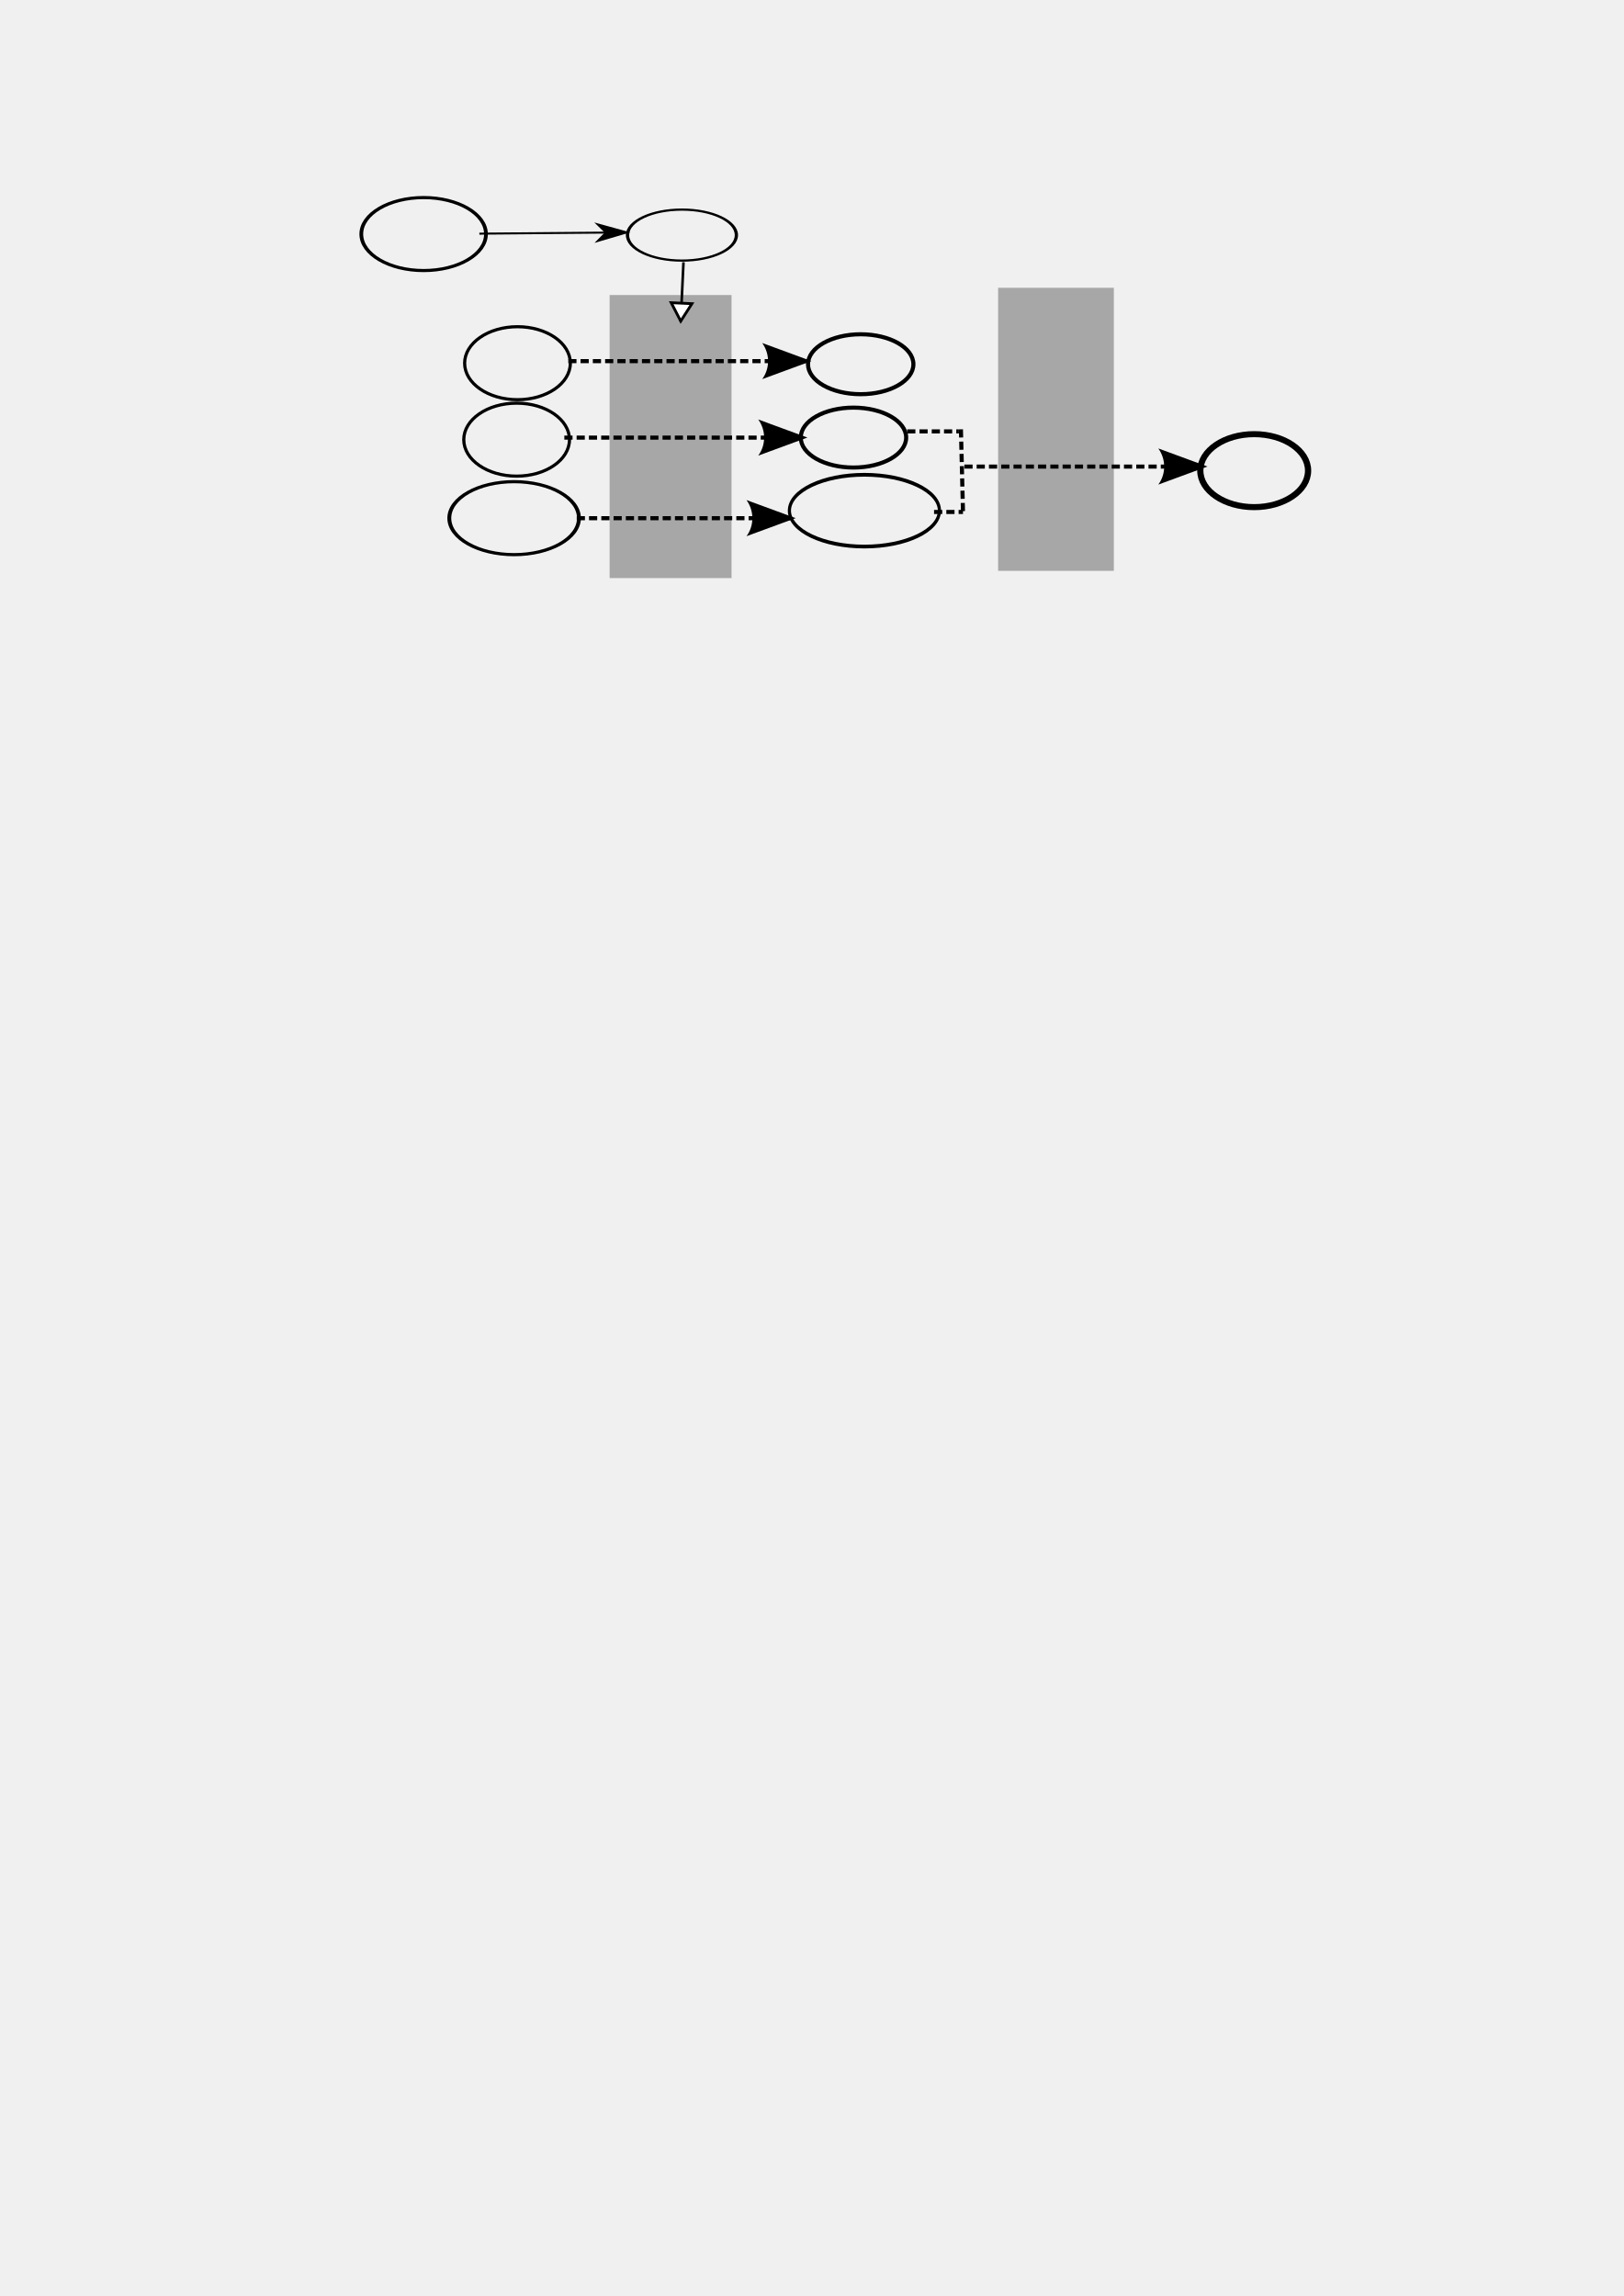
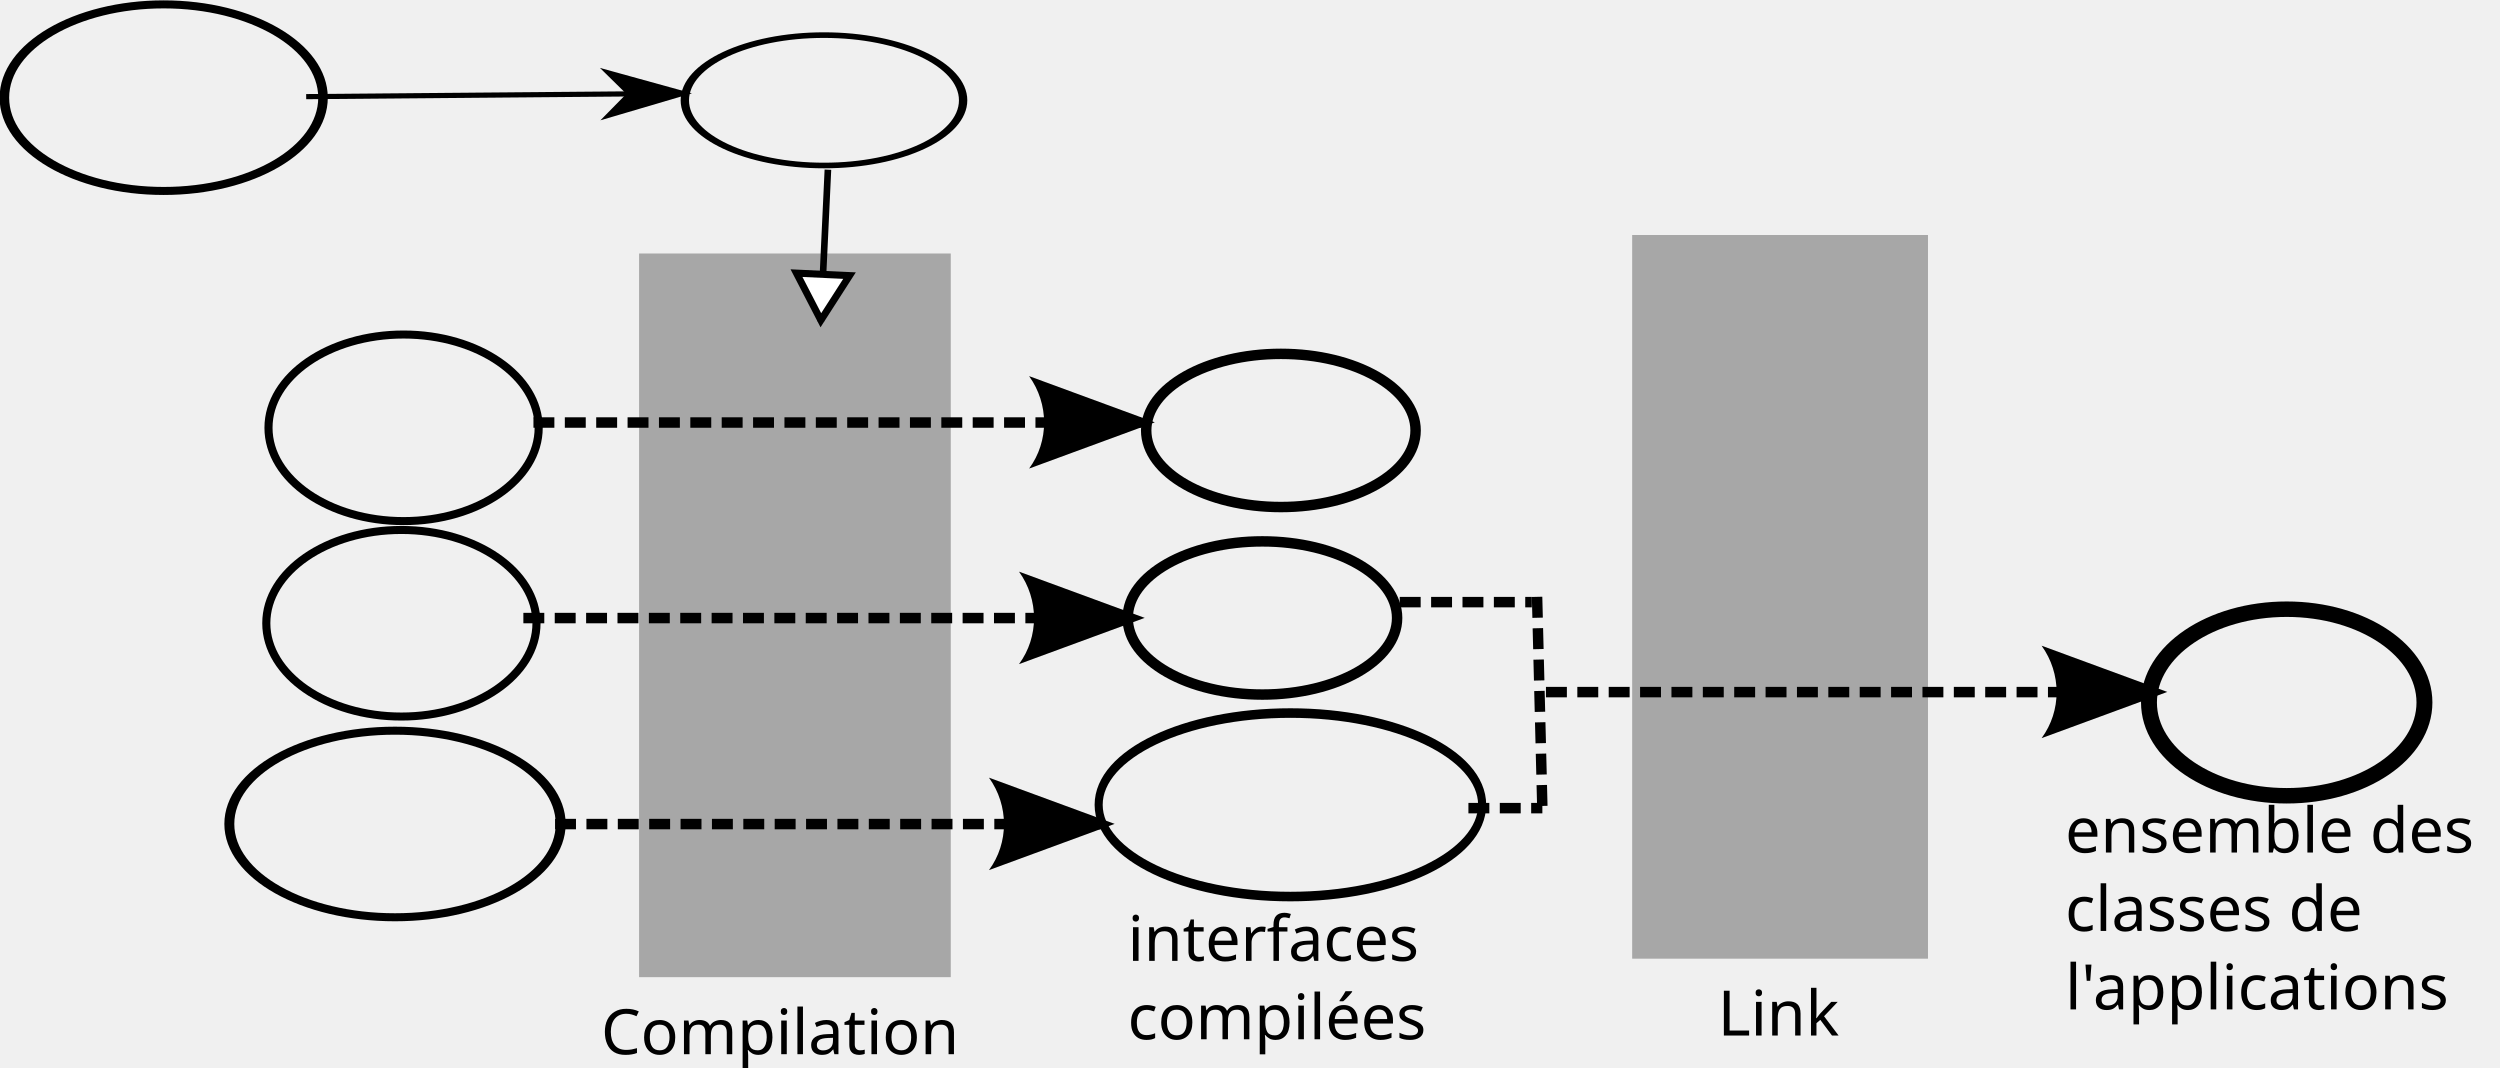
- <svg xmlns="http://www.w3.org/2000/svg" width="210mm" height="297mm" id="svg2" version="1.1">
+ <svg xmlns="http://www.w3.org/2000/svg" width="478.088" height="204.1" id="svg2" version="1.1">
  <defs id="defs4">
-     <marker orient="auto" refY="0.0" refX="0.0" id="StopL" style="overflow:visible">
-       <path id="path4380" d="M 0.0,5.65 L 0.0,-5.65" style="fill:none;fill-opacity:0.75;fill-rule:evenodd;stroke:#000000;stroke-width:1.0pt" transform="scale(0.8)" />
+     <marker orient="auto" refY="0" refX="0" id="StopL" style="overflow:visible">
+       <path id="path4380" d="M 0,5.65 0,-5.65" style="fill:none;stroke:#000000;stroke-width:1pt" transform="scale(0.8,0.8)" />
    </marker>
-     <marker style="overflow:visible" id="DistanceStart" refX="0.0" refY="0.0" orient="auto">
+     <marker style="overflow:visible" id="DistanceStart" refX="0" refY="0" orient="auto">
      <g id="g2300">
-         <path style="fill:none;stroke:#ffffff;stroke-width:1.15;stroke-linecap:square" d="M 0,0 L 2,0" id="path2306" />
-         <path style="fill:#000000;fill-rule:evenodd;stroke:none" d="M 0,0 L 13,4 L 9,0 13,-4 L 0,0 z " id="path2302" />
-         <path style="fill:none;stroke:#000000;stroke-width:1;stroke-linecap:square" d="M 0,-4 L 0,40" id="path2304" />
+         <path style="fill:none;stroke:#ffffff;stroke-width:1.15;stroke-linecap:square" d="M 0,0 2,0" id="path2306" />
+         <path style="fill:#000000;fill-rule:evenodd;stroke:none" d="M 0,0 13,4 9,0 13,-4 0,0 z" id="path2302" />
+         <path style="fill:none;stroke:#000000;stroke-width:1;stroke-linecap:square" d="M 0,-4 0,40" id="path2304" />
      </g>
    </marker>
-     <marker orient="auto" refY="0.0" refX="0.0" id="EmptyTriangleOutL" style="overflow:visible">
-       <path id="path4371" d="M 5.77,0.0 L -2.88,5.0 L -2.88,-5.0 L 5.77,0.0 z " style="fill-rule:evenodd;fill:#FFFFFF;stroke:#000000;stroke-width:1.0pt" transform="scale(0.8) translate(-6,0)" />
+     <marker orient="auto" refY="0" refX="0" id="EmptyTriangleOutL" style="overflow:visible">
+       <path id="path4371" d="m 5.77,0 -8.65,5 0,-10 8.65,5 z" style="fill:#ffffff;fill-rule:evenodd;stroke:#000000;stroke-width:1pt" transform="matrix(0.8,0,0,0.8,-4.8,0)" />
    </marker>
-     <marker orient="auto" refY="0.0" refX="0.0" id="Arrow1Lend" style="overflow:visible;">
-       <path id="path4214" d="M 0.0,0.0 L 5.0,-5.0 L -12.5,0.0 L 5.0,5.0 L 0.0,0.0 z " style="fill-rule:evenodd;stroke:#000000;stroke-width:1.0pt;" transform="scale(0.8) rotate(180) translate(12.5,0)" />
+     <marker orient="auto" refY="0" refX="0" id="Arrow1Lend" style="overflow:visible">
+       <path id="path4214" d="M 0,0 5,-5 -12.5,0 5,5 0,0 z" style="fill-rule:evenodd;stroke:#000000;stroke-width:1pt" transform="matrix(-0.8,0,0,-0.8,-10,0)" />
    </marker>
-     <marker orient="auto" refY="0.0" refX="0.0" id="Arrow2Lend" style="overflow:visible;">
-       <path id="path4232" style="fill-rule:evenodd;stroke-width:0.625;stroke-linejoin:round;" d="M 8.719,4.034 L -2.207,0.016 L 8.719,-4.002 C 6.973,-1.63 6.983,1.616 8.719,4.034 z " transform="scale(1.1) rotate(180) translate(1,0)" />
+     <marker orient="auto" refY="0" refX="0" id="Arrow2Lend" style="overflow:visible">
+       <path id="path4232" style="fill-rule:evenodd;stroke-width:0.625;stroke-linejoin:round" d="M 8.719,4.034 -2.207,0.016 8.719,-4.002 c -1.745,2.372 -1.735,5.617 -6e-7,8.035 z" transform="matrix(-1.1,0,0,-1.1,-1.1,0)" />
    </marker>
-     <marker orient="auto" refY="0.0" refX="0.0" id="Arrow2Mend" style="overflow:visible;">
-       <path id="path4238" style="fill-rule:evenodd;stroke-width:0.625;stroke-linejoin:round;" d="M 8.719,4.034 L -2.207,0.016 L 8.719,-4.002 C 6.973,-1.63 6.983,1.616 8.719,4.034 z " transform="scale(0.6) rotate(180) translate(0,0)" />
+     <marker orient="auto" refY="0" refX="0" id="Arrow2Mend" style="overflow:visible">
+       <path id="path4238" style="fill-rule:evenodd;stroke-width:0.625;stroke-linejoin:round" d="M 8.719,4.034 -2.207,0.016 8.719,-4.002 c -1.745,2.372 -1.735,5.617 -6e-7,8.035 z" transform="scale(-0.6,-0.6)" />
    </marker>
    <marker orient="auto" refY="0" refX="0" id="Arrow2Lend-9" style="overflow:visible">
      <path id="path4232-2" style="fill-rule:evenodd;stroke-width:0.625;stroke-linejoin:round" d="M 8.719,4.034 -2.207,0.016 8.719,-4.002 c -1.745,2.372 -1.735,5.617 -6e-7,8.035 z" transform="matrix(-1.1,0,0,-1.1,-1.1,0)" />
    </marker>
    <marker orient="auto" refY="0" refX="0" id="Arrow2Lend-3" style="overflow:visible">
      <path id="path4232-1" style="fill-rule:evenodd;stroke-width:0.625;stroke-linejoin:round" d="M 8.719,4.034 -2.207,0.016 8.719,-4.002 c -1.745,2.372 -1.735,5.617 -6e-7,8.035 z" transform="matrix(-1.1,0,0,-1.1,-1.1,0)" />
    </marker>
    <marker orient="auto" refY="0" refX="0" id="Arrow2Lend-96" style="overflow:visible">
      <path id="path4232-0" style="fill-rule:evenodd;stroke-width:0.625;stroke-linejoin:round" d="M 8.719,4.034 -2.207,0.016 8.719,-4.002 c -1.745,2.372 -1.735,5.617 -6e-7,8.035 z" transform="matrix(-1.1,0,0,-1.1,-1.1,0)" />
    </marker>
  </defs>
-   <g id="layer1">
+   <g id="layer1" transform="translate(-175.7767,-95.75787)">
    <flowRoot xml:space="preserve" id="flowRoot2985" style="font-size:12px;font-style:normal;font-weight:normal;line-height:125%;letter-spacing:0px;word-spacing:0px;fill:#000000;fill-opacity:1;stroke:none;font-family:Sans" transform="translate(24.24366,10.10153)">
      <flowRegion id="flowRegion2987">
        <rect id="rect2989" width="34.345" height="20.203" x="167.685" y="96.758" />
      </flowRegion>
      <flowPara id="flowPara2991">.java</flowPara>
    </flowRoot>
    <flowRoot xml:space="preserve" id="flowRoot2993" style="font-size:12px;font-style:normal;font-weight:normal;line-height:125%;letter-spacing:0px;word-spacing:0px;fill:#000000;fill-opacity:1;stroke:none;font-family:Sans" transform="translate(6.060916,-11.11168)">
      <flowRegion id="flowRegion2995">
        <rect id="rect2997" width="73.741" height="38.386" x="312.137" y="115.951" />
      </flowRegion>
      <flowPara id="flowPara2999">.class</flowPara>
    </flowRoot>
    <flowRoot xml:space="preserve" id="flowRoot2985-4" style="font-size:12px;font-style:normal;font-weight:normal;line-height:125%;letter-spacing:0px;word-spacing:0px;fill:#000000;fill-opacity:1;stroke:none;font-family:Sans" transform="translate(76.28198,73.18249)">
      <flowRegion id="flowRegion2987-9">
        <rect id="rect2989-2" width="34.345" height="20.203" x="167.685" y="96.758" />
      </flowRegion>
      <flowPara id="flowPara3042">.ml</flowPara>
    </flowRoot>
    <flowRoot xml:space="preserve" id="flowRoot2993-7" style="font-size:12px;font-style:normal;font-weight:normal;line-height:125%;letter-spacing:0px;word-spacing:0px;fill:#000000;fill-opacity:1;stroke:none;font-family:Sans" transform="translate(93.45457,52.97944)">
      <flowRegion id="flowRegion2995-4">
        <rect id="rect2997-5" width="73.741" height="38.386" x="312.137" y="115.951" />
      </flowRegion>
      <flowPara id="flowPara4154">.cmi</flowPara>
    </flowRoot>
    <flowRoot xml:space="preserve" id="flowRoot2985-4-2" style="font-size:12px;font-style:normal;font-weight:normal;line-height:125%;letter-spacing:0px;word-spacing:0px;fill:#000000;fill-opacity:1;stroke:none;font-family:Sans" transform="matrix(1.027461,0,0,1,71.48492,109.1958)">
      <flowRegion id="flowRegion2987-9-6">
        <rect id="rect2989-2-6" width="34.345" height="20.203" x="167.685" y="96.758" />
      </flowRegion>
      <flowPara id="flowPara4029">.mli</flowPara>
    </flowRoot>
    <flowRoot xml:space="preserve" id="flowRoot2993-7-9" style="font-size:12px;font-style:normal;font-weight:normal;line-height:125%;letter-spacing:0px;word-spacing:0px;fill:#000000;fill-opacity:1;stroke:none;font-family:Sans" transform="matrix(1.027461,0,0,1,85.03299,91.01309)">
      <flowRegion id="flowRegion2995-4-6">
        <rect id="rect2997-5-2" width="73.741" height="38.386" x="312.137" y="115.951" />
      </flowRegion>
      <flowPara id="flowPara2999-9-0">.cmj</flowPara>
    </flowRoot>
    <flowRoot xml:space="preserve" id="flowRoot2993-7-6" style="font-size:12px;font-style:normal;font-weight:normal;line-height:125%;letter-spacing:0px;word-spacing:0px;fill:#000000;fill-opacity:1;stroke:none;font-family:Sans" transform="translate(83.16087,125.3583)">
      <flowRegion id="flowRegion2995-4-3">
        <rect id="rect2997-5-29" width="73.741" height="38.386" x="312.137" y="115.951" />
      </flowRegion>
      <flowPara id="flowPara2999-9-5">main.cmj</flowPara>
    </flowRoot>
-     <path style="fill:none;stroke:#000000;stroke-width:2;stroke-miterlimit:4;stroke-opacity:1;stroke-dasharray:none;stroke-dashoffset:0" id="path3951" d="m 231.325,126.052 a 33.335,23.234 0 1 1 -66.67,0 33.335,23.234 0 1 1 66.67,0 z" transform="matrix(0.9139588,0,0,0.767854,26.12665,17.64578)" />
-     <path style="fill:none;stroke:#000000;stroke-width:2;stroke-miterlimit:4;stroke-opacity:1;stroke-dasharray:none;stroke-dashoffset:0" id="path3951-6" d="m 231.325,126.052 a 33.335,23.234 0 1 1 -66.67,0 33.335,23.234 0 1 1 66.67,0 z" transform="matrix(0.7982438,0,0,0.5366107,175.3061,47.29961)" />
-     <path style="fill:none;stroke:#000000;stroke-width:2;stroke-miterlimit:4;stroke-opacity:1;stroke-dasharray:none;stroke-dashoffset:0" id="path3951-0" d="m 231.325,126.052 a 33.335,23.234 0 1 1 -66.67,0 33.335,23.234 0 1 1 66.67,0 z" transform="matrix(0.775009,0,0,0.767854,99.51306,80.78032)" />
-     <path style="fill:none;stroke:#000000;stroke-width:2;stroke-miterlimit:4;stroke-opacity:1;stroke-dasharray:none;stroke-dashoffset:0" id="path3951-0-6" d="m 231.325,126.052 a 33.335,23.234 0 1 1 -66.67,0 33.335,23.234 0 1 1 66.67,0 z" transform="matrix(0.775009,0,0,0.767854,99.09419,118.156)" />
-     <path style="fill:none;stroke:#000000;stroke-width:2;stroke-miterlimit:4;stroke-opacity:1;stroke-dasharray:none;stroke-dashoffset:0" id="path3951-0-1" d="m 231.325,126.052 a 33.335,23.234 0 1 1 -66.67,0 33.335,23.234 0 1 1 66.67,0 z" transform="matrix(0.9504772,0,0,0.767854,63.13143,156.5418)" />
+     <path style="fill:none;stroke:#000000;stroke-width:2;stroke-miterlimit:4;stroke-opacity:1;stroke-dasharray:none;stroke-dashoffset:0" id="path3951" d="m 231.325,126.052 c 0,12.832 -14.925,23.234 -33.335,23.234 -18.41,0 -33.335,-10.402 -33.335,-23.234 0,-12.832 14.925,-23.234 33.335,-23.234 18.41,0 33.335,10.402 33.335,23.234 z" transform="matrix(0.9139588,0,0,0.767854,26.12665,17.64578)" />
+     <path style="fill:none;stroke:#000000;stroke-width:2;stroke-miterlimit:4;stroke-opacity:1;stroke-dasharray:none;stroke-dashoffset:0" id="path3951-6" d="m 231.325,126.052 c 0,12.832 -14.925,23.234 -33.335,23.234 -18.41,0 -33.335,-10.402 -33.335,-23.234 0,-12.832 14.925,-23.234 33.335,-23.234 18.41,0 33.335,10.402 33.335,23.234 z" transform="matrix(0.7982438,0,0,0.5366107,175.3061,47.29961)" />
+     <path style="fill:none;stroke:#000000;stroke-width:2;stroke-miterlimit:4;stroke-opacity:1;stroke-dasharray:none;stroke-dashoffset:0" id="path3951-0" d="m 231.325,126.052 c 0,12.832 -14.925,23.234 -33.335,23.234 -18.41,0 -33.335,-10.402 -33.335,-23.234 0,-12.832 14.925,-23.234 33.335,-23.234 18.41,0 33.335,10.402 33.335,23.234 z" transform="matrix(0.775009,0,0,0.767854,99.51306,80.78032)" />
+     <path style="fill:none;stroke:#000000;stroke-width:2;stroke-miterlimit:4;stroke-opacity:1;stroke-dasharray:none;stroke-dashoffset:0" id="path3951-0-6" d="m 231.325,126.052 c 0,12.832 -14.925,23.234 -33.335,23.234 -18.41,0 -33.335,-10.402 -33.335,-23.234 0,-12.832 14.925,-23.234 33.335,-23.234 18.41,0 33.335,10.402 33.335,23.234 z" transform="matrix(0.775009,0,0,0.767854,99.09419,118.156)" />
+     <path style="fill:none;stroke:#000000;stroke-width:2;stroke-miterlimit:4;stroke-opacity:1;stroke-dasharray:none;stroke-dashoffset:0" id="path3951-0-1" d="m 231.325,126.052 c 0,12.832 -14.925,23.234 -33.335,23.234 -18.41,0 -33.335,-10.402 -33.335,-23.234 0,-12.832 14.925,-23.234 33.335,-23.234 18.41,0 33.335,10.402 33.335,23.234 z" transform="matrix(0.9504772,0,0,0.767854,63.13143,156.5418)" />
    <flowRoot xml:space="preserve" id="flowRoot2985-4-2-3" style="font-size:12px;font-style:normal;font-weight:normal;line-height:125%;letter-spacing:0px;word-spacing:0px;fill:#000000;fill-opacity:1;stroke:none;font-family:Sans" transform="matrix(1.027461,0,0,1,71.80154,145.1385)">
      <flowRegion id="flowRegion2987-9-6-0">
        <rect id="rect2989-2-6-2" width="34.345" height="20.203" x="167.685" y="96.758" />
      </flowRegion>
      <flowPara id="flowPara4029-7">ma.mlinmainmafsv</flowPara>
    </flowRoot>
    <flowRoot xml:space="preserve" id="flowRoot2993-0" style="font-size:12px;font-style:normal;font-weight:normal;line-height:125%;letter-spacing:0px;word-spacing:0px;fill:#000000;fill-opacity:1;stroke:none;font-family:Sans" transform="translate(-88.8708,128.8965)">
      <flowRegion id="flowRegion2995-2">
        <rect id="rect2997-2" width="73.741" height="38.386" x="312.137" y="115.951" />
      </flowRegion>
      <flowPara id="flowPara2999-3">.main.ml</flowPara>
    </flowRoot>
-     <path style="fill:none;stroke:#000000;stroke-width:2;stroke-miterlimit:4;stroke-opacity:1;stroke-dasharray:none;stroke-dashoffset:0" id="path4158" d="m 448.508,179.085 a 25.759,14.647 0 1 1 -51.518,0 25.759,14.647 0 1 1 51.518,0 z" transform="translate(-2.020305,-1.010153)" />
-     <path style="fill:none;stroke:#000000;stroke-width:2;stroke-miterlimit:4;stroke-opacity:1;stroke-dasharray:none;stroke-dashoffset:0" id="path4158-7" d="m 448.508,179.085 a 25.759,14.647 0 1 1 -51.518,0 25.759,14.647 0 1 1 51.518,0 z" transform="translate(-5.555839,34.85026)" />
-     <path style="fill:none;stroke:#000000;stroke-width:2;stroke-miterlimit:4;stroke-opacity:1;stroke-dasharray:none;stroke-dashoffset:0" id="path4189" d="m 482.853,253.332 a 47.477,19.193 0 1 1 -94.954,0 47.477,19.193 0 1 1 94.954,0 z" transform="matrix(0.7723276,0,0,0.9142067,86.29349,18.06721)" />
+     <path style="fill:none;stroke:#000000;stroke-width:2;stroke-miterlimit:4;stroke-opacity:1;stroke-dasharray:none;stroke-dashoffset:0" id="path4158" d="m 448.508,179.085 c 0,8.089 -11.533,14.647 -25.759,14.647 -14.226,0 -25.759,-6.558 -25.759,-14.647 0,-8.089 11.533,-14.647 25.759,-14.647 14.226,0 25.759,6.558 25.759,14.647 z" transform="translate(-2.020305,-1.010153)" />
+     <path style="fill:none;stroke:#000000;stroke-width:2;stroke-miterlimit:4;stroke-opacity:1;stroke-dasharray:none;stroke-dashoffset:0" id="path4158-7" d="m 448.508,179.085 c 0,8.089 -11.533,14.647 -25.759,14.647 -14.226,0 -25.759,-6.558 -25.759,-14.647 0,-8.089 11.533,-14.647 25.759,-14.647 14.226,0 25.759,6.558 25.759,14.647 z" transform="translate(-5.555839,34.85026)" />
+     <path style="fill:none;stroke:#000000;stroke-width:2;stroke-miterlimit:4;stroke-opacity:1;stroke-dasharray:none;stroke-dashoffset:0" id="path4189" d="m 482.853,253.332 c 0,10.6 -21.256,19.193 -47.477,19.193 -26.221,0 -47.477,-8.593 -47.477,-19.193 0,-10.6 21.256,-19.193 47.477,-19.193 26.221,0 47.477,8.593 47.477,19.193 z" transform="matrix(0.7723276,0,0,0.9142067,86.29349,18.06721)" />
    <rect style="opacity:0.305;fill:#000000;fill-opacity:1;stroke:none" id="rect4195" width="59.599" height="138.391" x="297.995" y="144.235" />
    <flowRoot xml:space="preserve" id="flowRoot4197" style="font-size:12px;font-style:normal;font-weight:normal;line-height:125%;letter-spacing:0px;word-spacing:0px;fill:#000000;fill-opacity:1;stroke:none;font-family:Sans" transform="matrix(0.00360878,-1.926396,2.130613,-0.06169754,-338.6146,522.0084)">
      <flowRegion id="flowRegion4199">
        <rect id="rect4201" width="124.249" height="46.467" x="117.178" y="305.859" />
      </flowRegion>
      <flowPara id="flowPara4203">ocamljava</flowPara>
    </flowRoot>
-     <path style="fill:#000000;stroke:#000000;stroke-width:2;stroke-linecap:butt;stroke-linejoin:miter;stroke-opacity:1;fill-opacity:1;marker-end:url(#Arrow2Lend);stroke-miterlimit:4;stroke-dasharray:4,2;stroke-dashoffset:0" d="m 277.792,176.56 116.168,0" id="path4205" />
-     <path style="fill:#000000;fill-opacity:1;stroke:#000000;stroke-width:2;stroke-linecap:butt;stroke-linejoin:miter;stroke-miterlimit:4;stroke-opacity:1;stroke-dasharray:4,2;stroke-dashoffset:0;marker-end:url(#Arrow2Lend)" d="m 275.863,213.953 116.168,0" id="path4205-1" />
-     <path style="fill:#000000;fill-opacity:1;stroke:#000000;stroke-width:2;stroke-linecap:butt;stroke-linejoin:miter;stroke-miterlimit:4;stroke-opacity:1;stroke-dasharray:4,2;stroke-dashoffset:0;marker-end:url(#Arrow2Lend)" d="m 281.924,253.349 104.361,0" id="path4205-2" />
+     <path style="fill:#000000;fill-opacity:1;stroke:#000000;stroke-width:2;stroke-linecap:butt;stroke-linejoin:miter;stroke-miterlimit:4;stroke-opacity:1;stroke-dasharray:4, 2;stroke-dashoffset:0;marker-end:url(#Arrow2Lend)" d="m 277.792,176.56 116.168,0" id="path4205" />
+     <path style="fill:#000000;fill-opacity:1;stroke:#000000;stroke-width:2;stroke-linecap:butt;stroke-linejoin:miter;stroke-miterlimit:4;stroke-opacity:1;stroke-dasharray:4, 2;stroke-dashoffset:0;marker-end:url(#Arrow2Lend)" d="m 275.863,213.953 116.168,0" id="path4205-1" />
+     <path style="fill:#000000;fill-opacity:1;stroke:#000000;stroke-width:2;stroke-linecap:butt;stroke-linejoin:miter;stroke-miterlimit:4;stroke-opacity:1;stroke-dasharray:4, 2;stroke-dashoffset:0;marker-end:url(#Arrow2Lend)" d="m 281.924,253.349 104.361,0" id="path4205-2" />
    <path style="fill:none;stroke:#000000;stroke-width:0.987px;stroke-linecap:butt;stroke-linejoin:miter;stroke-opacity:1;marker-end:url(#Arrow1Lend)" d="m 234.33,114.239 71.846,-0.617" id="path4872" />
    <flowRoot xml:space="preserve" id="flowRoot5066" style="font-size:12px;font-style:normal;font-weight:normal;line-height:125%;letter-spacing:0px;word-spacing:0px;fill:#000000;fill-opacity:1;stroke:none;font-family:Sans" transform="translate(9.091373,2.020305)">
      <flowRegion id="flowRegion5068">
        <rect id="rect5070" width="53.538" height="15.152" x="243.447" y="97.768" />
      </flowRegion>
      <flowPara id="flowPara5072">javac</flowPara>
    </flowRoot>
    <path style="fill:none;stroke:#000000;stroke-width:1.269;stroke-linecap:butt;stroke-linejoin:miter;stroke-miterlimit:4;stroke-opacity:1;stroke-dasharray:none;marker-end:url(#EmptyTriangleOutL)" d="m 334.102,128.207 -1.359,29.025" id="path5074" />
    <flowRoot xml:space="preserve" id="flowRoot5270" style="font-size:12px;font-style:normal;font-weight:normal;line-height:125%;letter-spacing:0px;word-spacing:0px;fill:#000000;fill-opacity:1;stroke:none;font-family:Sans" transform="translate(27.27412,-9.091373)">
      <flowRegion id="flowRegion5272">
        <rect id="rect5274" width="50.508" height="17.173" x="310.117" y="136.154" />
      </flowRegion>
      <flowPara id="flowPara5276">-cp</flowPara>
    </flowRoot>
    <rect style="opacity:0.305;fill:#000000;fill-opacity:1;stroke:none" id="rect4195-1" width="56.569" height="138.391" x="487.904" y="140.7" />
    <flowRoot xml:space="preserve" id="flowRoot4197-8" style="font-size:12px;font-style:normal;font-weight:normal;line-height:125%;letter-spacing:0px;word-spacing:0px;fill:#000000;fill-opacity:1;stroke:none;font-family:Sans" transform="matrix(0.00360878,-1.926396,2.130613,-0.06169754,-148.7059,518.4728)">
      <flowRegion id="flowRegion4199-9">
        <rect id="rect4201-5" width="124.249" height="46.467" x="117.178" y="305.859" />
      </flowRegion>
      <flowPara id="flowPara4203-2">ocamljava</flowPara>
    </flowRoot>
-     <path style="fill:#000000;fill-opacity:1;stroke:#000000;stroke-width:2;stroke-linecap:butt;stroke-linejoin:miter;stroke-miterlimit:4;stroke-opacity:1;stroke-dasharray:4, 2;stroke-dashoffset:0;marker-end:url(#Arrow2Lend);marker-start:none;marker-mid:none" d="m 471.418,228.113 116.168,0" id="path4205-1-9" />
-     <path style="fill:none;stroke:#000000;stroke-width:2;stroke-linecap:butt;stroke-linejoin:miter;stroke-opacity:1;stroke-miterlimit:4;stroke-dasharray:4,2;stroke-dashoffset:0" d="m 469.721,209.895 1.01,40.406" id="path6338" />
-     <path style="fill:none;stroke:#000000;stroke-width:2;stroke-linecap:butt;stroke-linejoin:miter;stroke-opacity:1;stroke-miterlimit:4;stroke-dasharray:4,2;stroke-dashoffset:0" d="m 443.457,210.905 25.254,0" id="path6340" />
-     <path style="fill:none;stroke:#000000;stroke-width:2;stroke-linecap:butt;stroke-linejoin:miter;stroke-opacity:1;stroke-miterlimit:4;stroke-dasharray:4,2;stroke-dashoffset:0" d="m 456.589,250.301 14.142,0" id="path6342" />
+     <path style="fill:#000000;fill-opacity:1;stroke:#000000;stroke-width:2;stroke-linecap:butt;stroke-linejoin:miter;stroke-miterlimit:4;stroke-opacity:1;stroke-dasharray:4, 2;stroke-dashoffset:0;marker-start:none;marker-mid:none;marker-end:url(#Arrow2Lend)" d="m 471.418,228.113 116.168,0" id="path4205-1-9" />
+     <path style="fill:none;stroke:#000000;stroke-width:2;stroke-linecap:butt;stroke-linejoin:miter;stroke-miterlimit:4;stroke-opacity:1;stroke-dasharray:4, 2;stroke-dashoffset:0" d="m 469.721,209.895 1.01,40.406" id="path6338" />
+     <path style="fill:none;stroke:#000000;stroke-width:2;stroke-linecap:butt;stroke-linejoin:miter;stroke-miterlimit:4;stroke-opacity:1;stroke-dasharray:4, 2;stroke-dashoffset:0" d="m 443.457,210.905 25.254,0" id="path6340" />
+     <path style="fill:none;stroke:#000000;stroke-width:2;stroke-linecap:butt;stroke-linejoin:miter;stroke-miterlimit:4;stroke-opacity:1;stroke-dasharray:4, 2;stroke-dashoffset:0" d="m 456.589,250.301 14.142,0" id="path6342" />
    <flowRoot xml:space="preserve" id="flowRoot2985-0" style="font-size:12px;font-style:normal;font-weight:normal;line-height:125%;letter-spacing:0px;word-spacing:0px;fill:#000000;fill-opacity:1;stroke:none;font-family:Sans" transform="translate(434.3656,125.764)">
      <flowRegion id="flowRegion2987-5">
        <rect id="rect2989-6" width="34.345" height="20.203" x="167.685" y="96.758" />
      </flowRegion>
      <flowPara id="flowPara2991-5">.jar</flowPara>
    </flowRoot>
-     <path style="fill:none;stroke:#000000;stroke-width:3.851;stroke-miterlimit:4;stroke-opacity:1;stroke-dasharray:none;stroke-dashoffset:0;fill-opacity:1;opacity:1;fill-rule:evenodd" id="path3951-8" d="m 231.325,126.052 a 33.335,23.234 0 1 1 -66.67,0 33.335,23.234 0 1 1 66.67,0 z" transform="matrix(0.7901605,0,0,0.767854,456.6326,133.3082)" />
+     <path style="fill:none;stroke:#000000;stroke-width:3.851;stroke-miterlimit:4;stroke-opacity:1;stroke-dasharray:none;stroke-dashoffset:0" id="path3951-8" d="m 231.325,126.052 c 0,12.832 -14.925,23.234 -33.335,23.234 -18.41,0 -33.335,-10.402 -33.335,-23.234 0,-12.832 14.925,-23.234 33.335,-23.234 18.41,0 33.335,10.402 33.335,23.234 z" transform="matrix(0.7901605,0,0,0.767854,456.6326,133.3082)" />
+     <text xml:space="preserve" style="font-size:12px;font-style:normal;font-weight:normal;line-height:125%;letter-spacing:0px;word-spacing:0px;fill:#000000;fill-opacity:1;stroke:none;font-family:Sans" x="290.714" y="297.362" id="text3079">
+       <tspan id="tspan3081" x="290.714" y="297.362">Compilation</tspan>
+     </text>
+     <text xml:space="preserve" style="font-size:12px;font-style:normal;font-weight:normal;line-height:125%;letter-spacing:0px;word-spacing:0px;fill:#000000;fill-opacity:1;stroke:none;font-family:Sans" x="504.286" y="293.791" id="text3083">
+       <tspan id="tspan3085" x="504.286" y="293.791">Link</tspan>
+     </text>
+     <text xml:space="preserve" style="font-size:12px;font-style:normal;font-weight:normal;line-height:125%;letter-spacing:0px;word-spacing:0px;fill:#000000;fill-opacity:1;stroke:none;font-family:Sans" x="391.429" y="279.505" id="text3087">
+       <tspan id="tspan3089" x="391.429" y="279.505">interfaces</tspan>
+       <tspan x="391.429" y="294.505" id="tspan3091">compilées</tspan>
+     </text>
+     <text xml:space="preserve" style="font-size:12px;font-style:normal;font-weight:normal;line-height:125%;letter-spacing:0px;word-spacing:0px;fill:#000000;fill-opacity:1;stroke:none;font-family:Sans" x="570.714" y="258.791" id="text3093">
+       <tspan id="tspan3095" x="570.714" y="258.791">ensemble des</tspan>
+       <tspan x="570.714" y="273.791" id="tspan3097">classes de </tspan>
+       <tspan x="570.714" y="288.791" id="tspan3099">l'applications</tspan>
+     </text>
  </g>
</svg>
